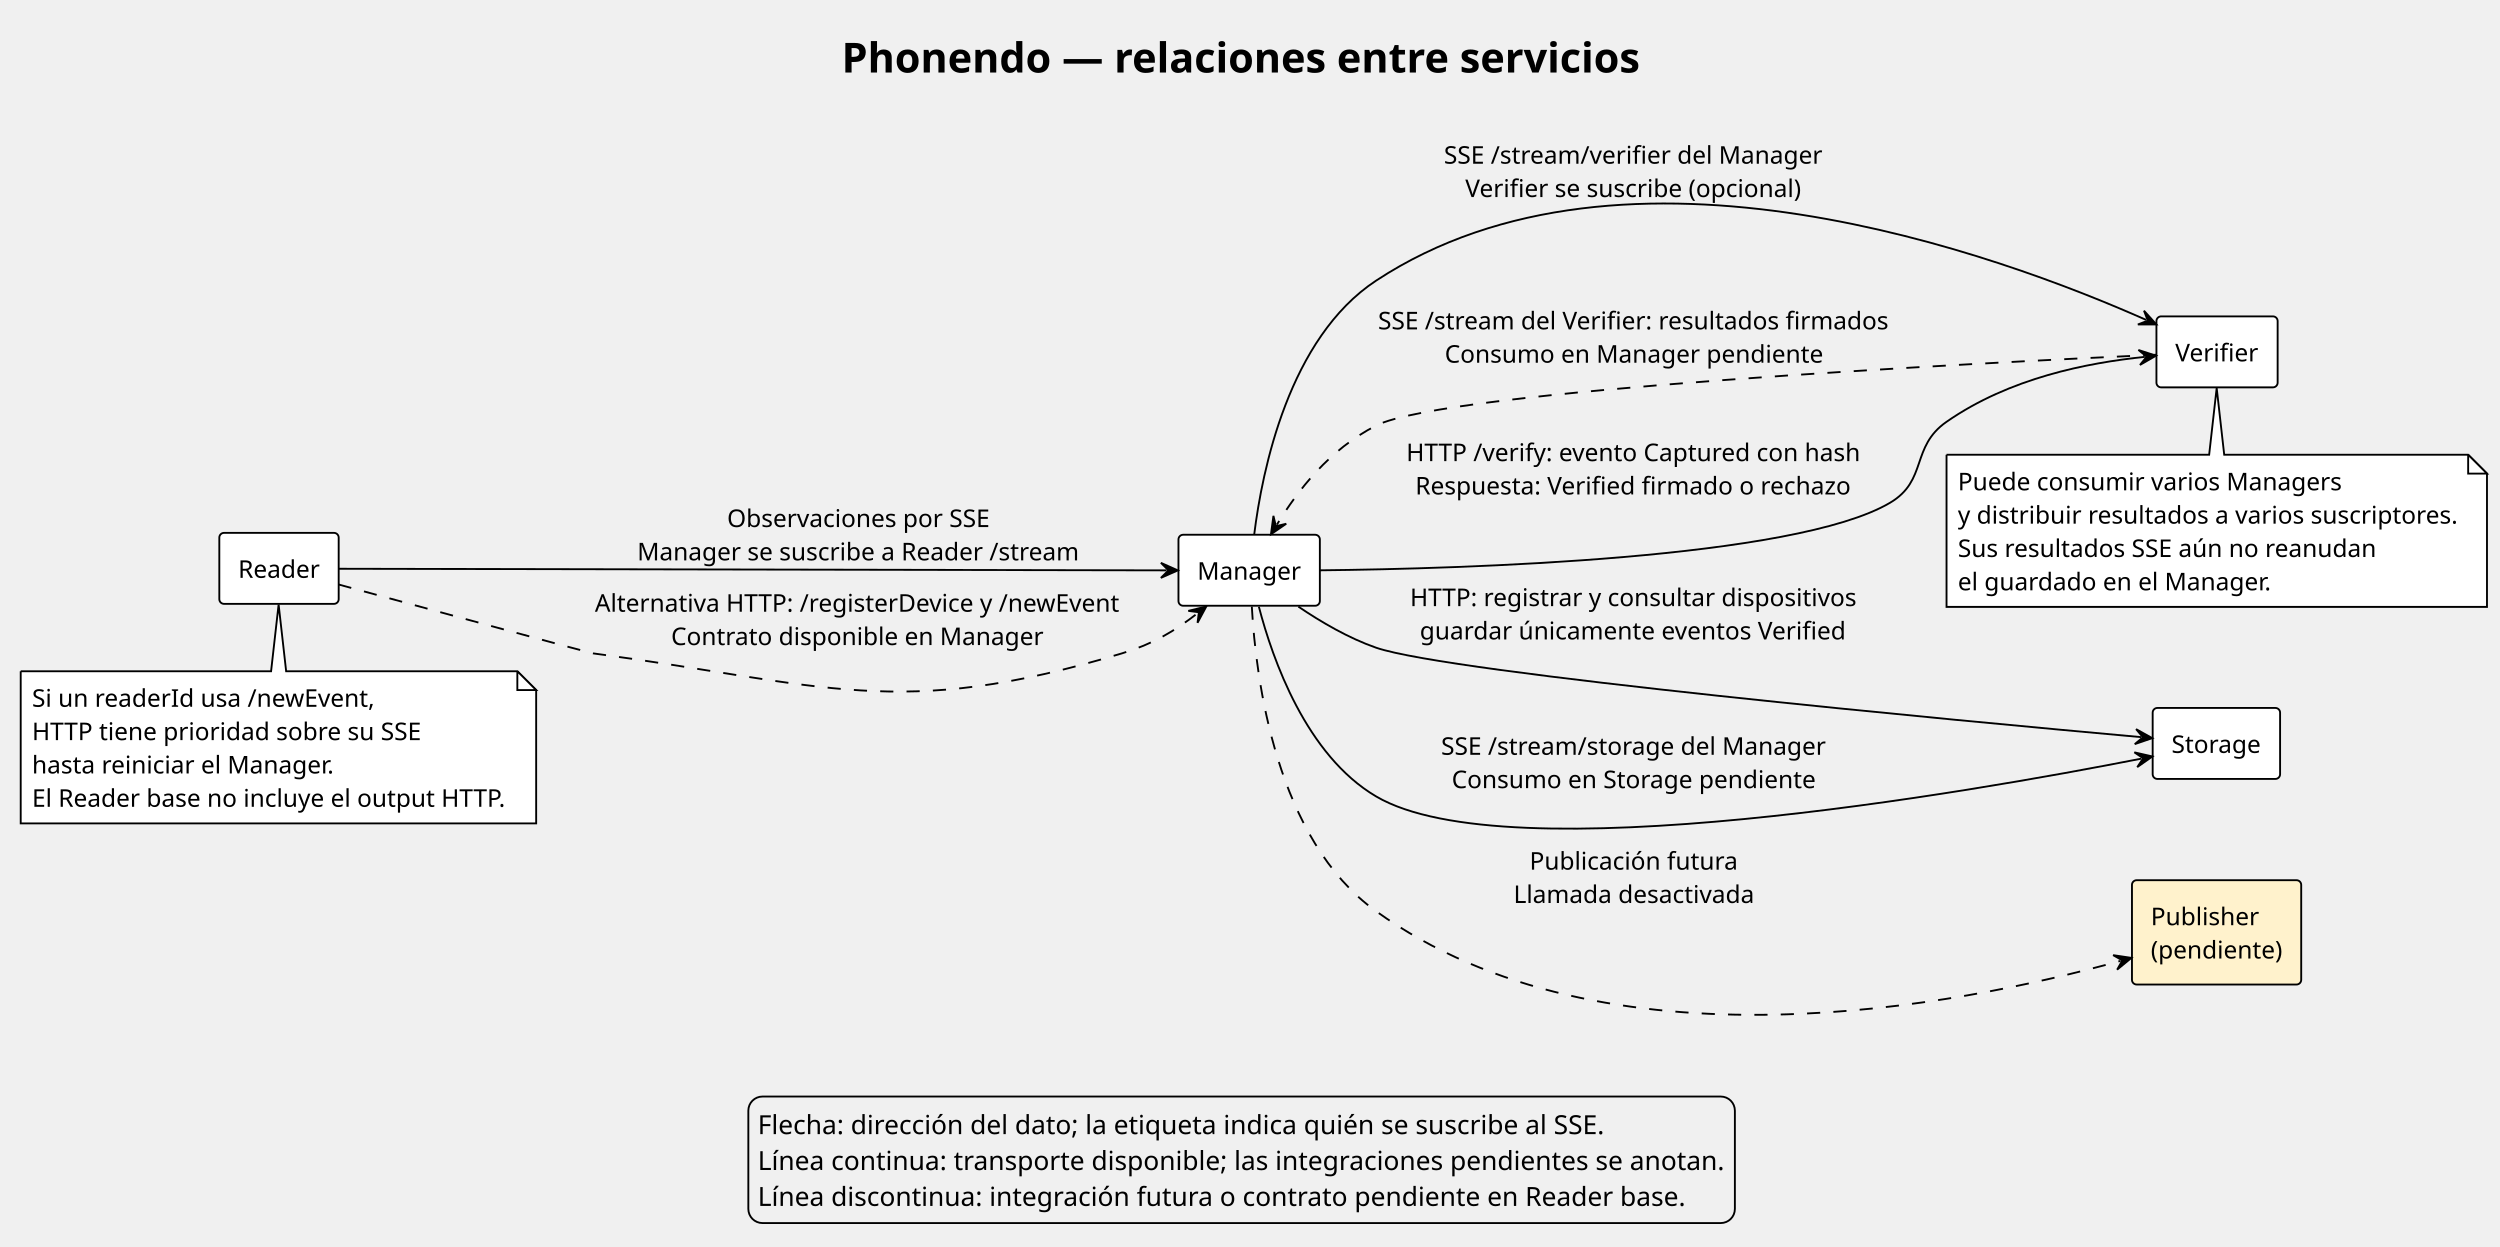
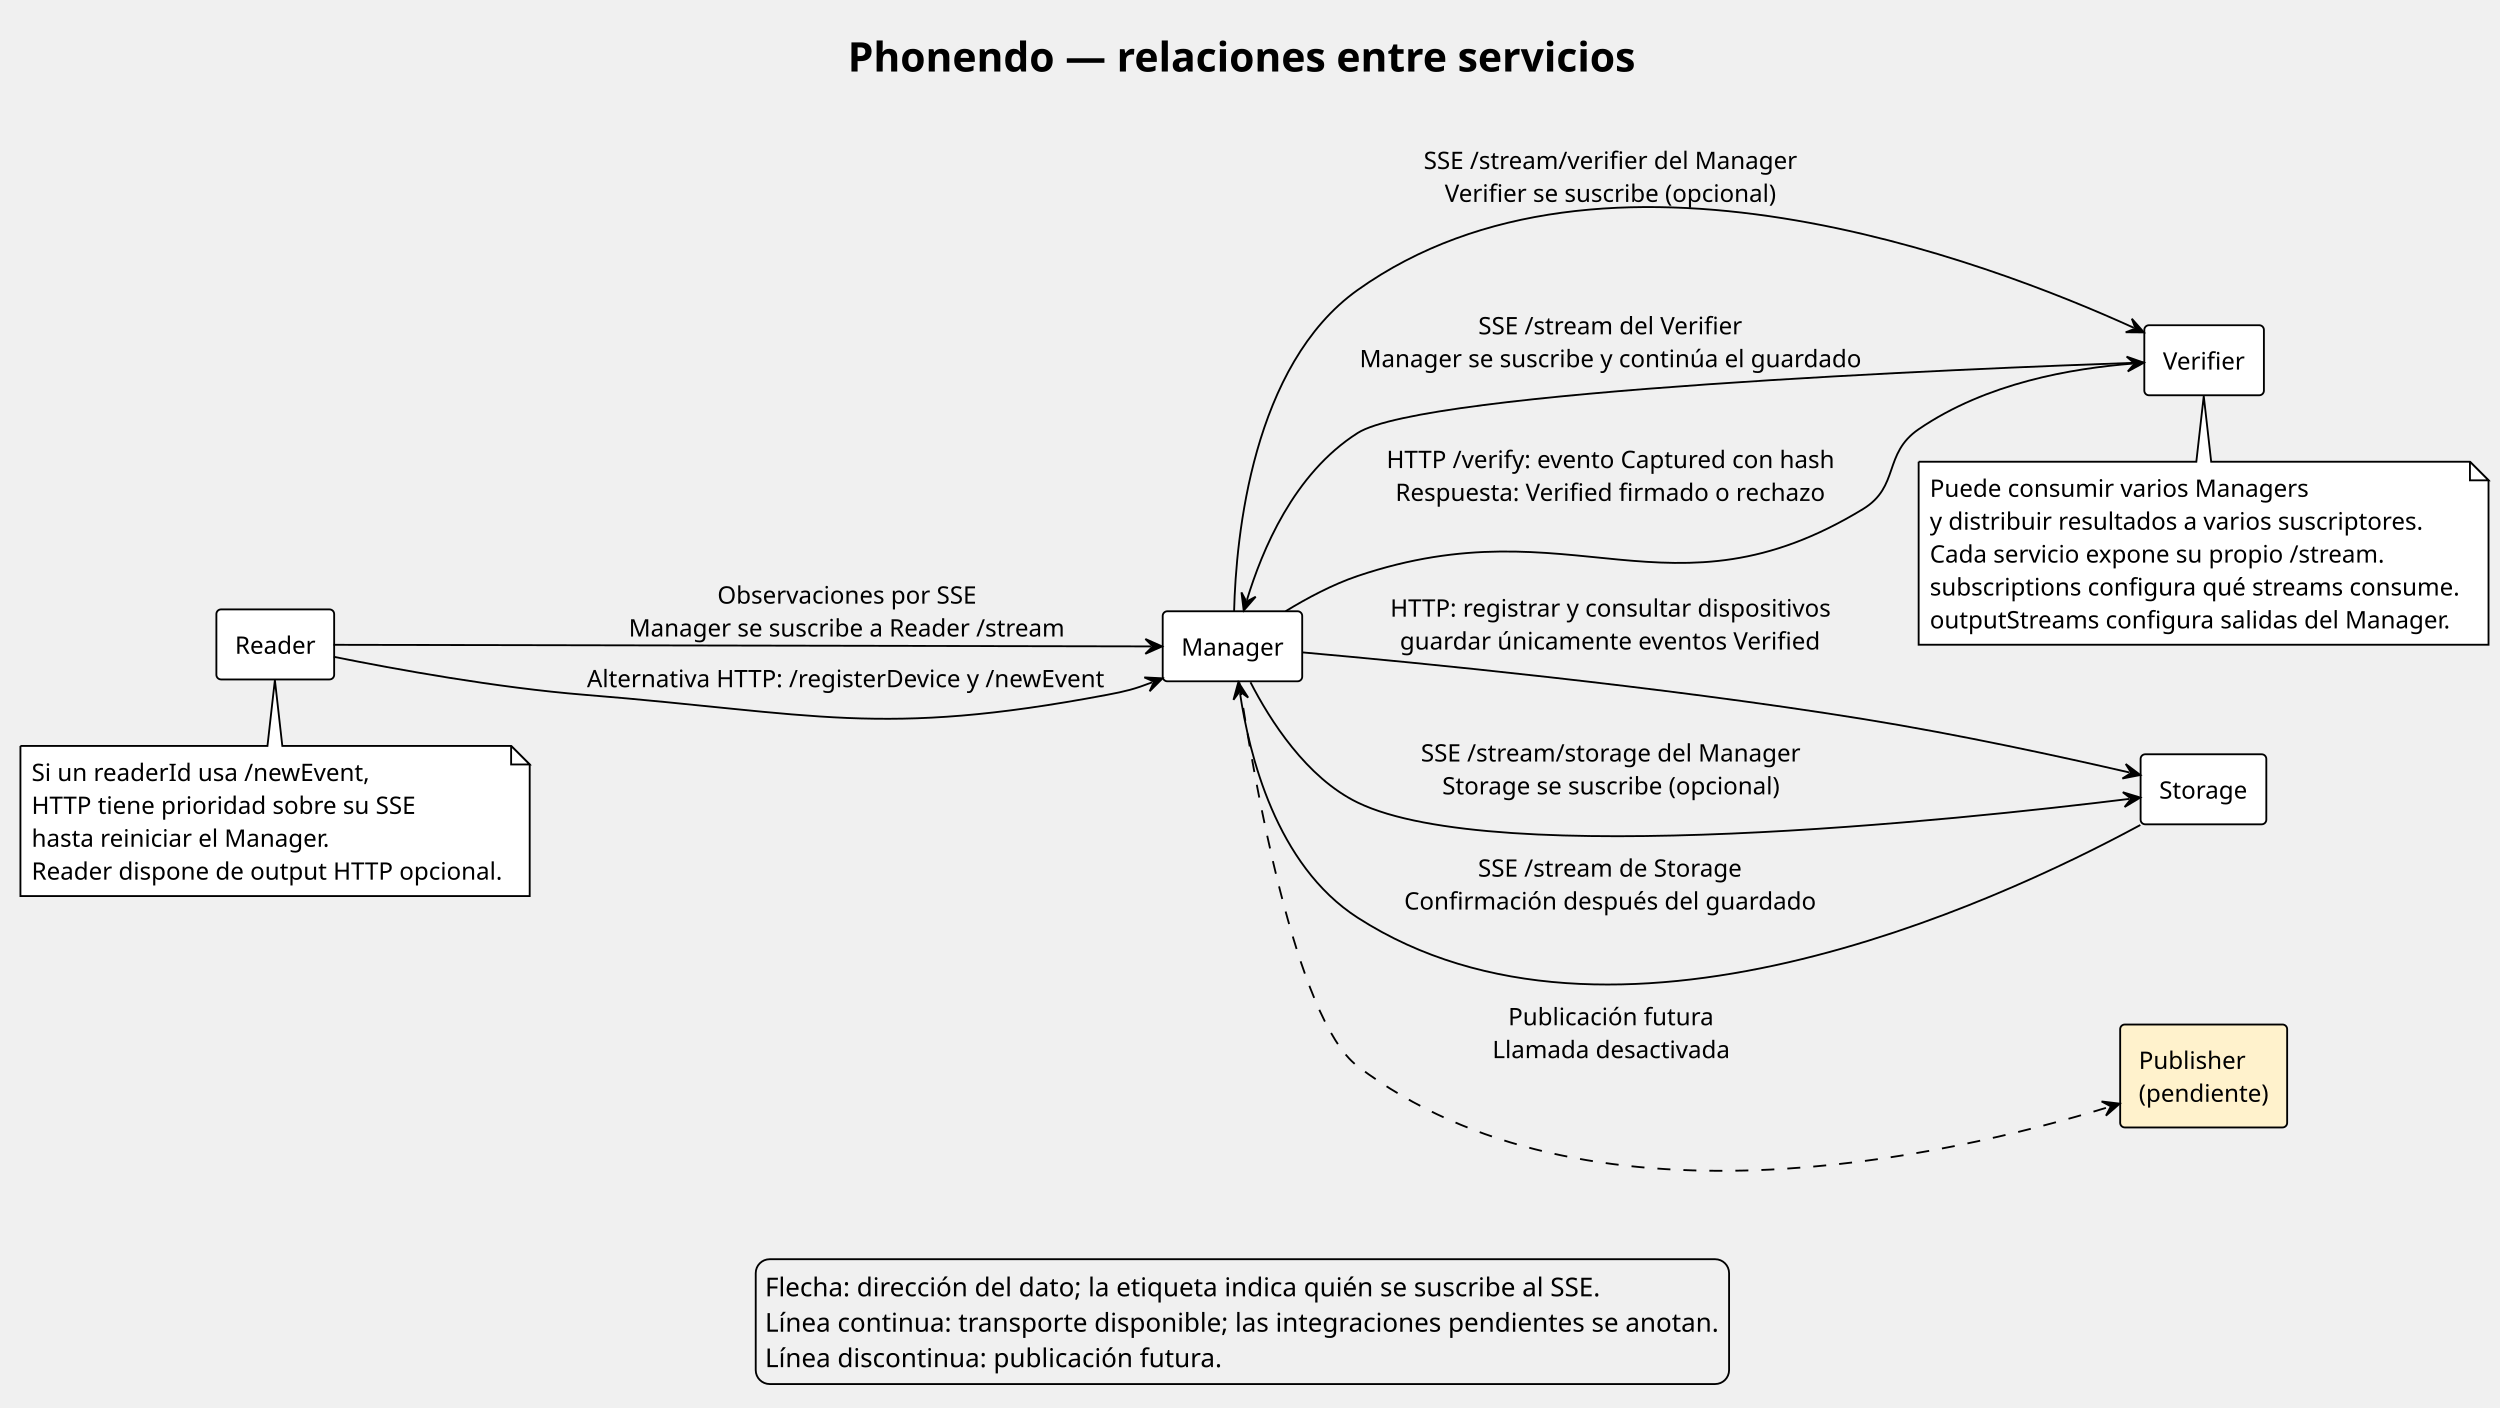
- <svg xmlns="http://www.w3.org/2000/svg" contentStyleType="text/css" data-diagram-type="DESCRIPTION" height="662px" preserveAspectRatio="none" style="width:1328px;height:662px;background:#FFFFFF;" version="1.1" viewBox="0 0 1328 662" width="1328px" zoomAndPan="magnify">
+ <svg xmlns="http://www.w3.org/2000/svg" contentStyleType="text/css" data-diagram-type="DESCRIPTION" height="758px" preserveAspectRatio="none" style="width:1346px;height:758px;background:#FFFFFF;" version="1.1" viewBox="0 0 1346 758" width="1346px" zoomAndPan="magnify">
  <defs />
  <g>
-     <text fill="#000000" font-family="Verdana" font-size="22" font-weight="bold" lengthAdjust="spacing" textLength="424.953" x="447.065" y="38.518">Phonendo — relaciones entre servicios</text>
+     <text fill="#000000" font-family="Verdana" font-size="22" font-weight="bold" lengthAdjust="spacing" textLength="424.953" x="456.432" y="38.518">Phonendo — relaciones entre servicios</text>
    <g class="entity" data-entity="R" data-source-line="8" data-uid="ent0002" id="entity_R">
-       <rect fill="#FFFFFF" height="37.706" rx="2.5" ry="2.5" style="stroke:#000000;stroke-width:1;" width="63.407" x="116.5" y="283.064" />
-       <text fill="#000000" font-family="Verdana" font-size="13" lengthAdjust="spacing" textLength="43.407" x="126.5" y="306.961">Reader</text>
+       <rect fill="#FFFFFF" height="37.706" rx="2.5" ry="2.5" style="stroke:#000000;stroke-width:1;" width="63.407" x="116.5" y="328.104" />
+       <text fill="#000000" font-family="Verdana" font-size="13" lengthAdjust="spacing" textLength="43.407" x="126.5" y="352.001">Reader</text>
    </g>
    <g class="entity" data-entity="M" data-source-line="9" data-uid="ent0003" id="entity_M">
-       <rect fill="#FFFFFF" height="37.706" rx="2.5" ry="2.5" style="stroke:#000000;stroke-width:1;" width="75.107" x="626" y="284.064" />
-       <text fill="#000000" font-family="Verdana" font-size="13" lengthAdjust="spacing" textLength="55.107" x="636" y="307.961">Manager</text>
+       <rect fill="#FFFFFF" height="37.706" rx="2.5" ry="2.5" style="stroke:#000000;stroke-width:1;" width="75.107" x="626" y="329.104" />
+       <text fill="#000000" font-family="Verdana" font-size="13" lengthAdjust="spacing" textLength="55.107" x="636" y="353.001">Manager</text>
    </g>
    <g class="entity" data-entity="V" data-source-line="10" data-uid="ent0004" id="entity_V">
-       <rect fill="#FFFFFF" height="37.706" rx="2.5" ry="2.5" style="stroke:#000000;stroke-width:1;" width="64.382" x="1145.5" y="168.064" />
-       <text fill="#000000" font-family="Verdana" font-size="13" lengthAdjust="spacing" textLength="44.382" x="1155.5" y="191.961">Verifier</text>
+       <rect fill="#FFFFFF" height="37.706" rx="2.5" ry="2.5" style="stroke:#000000;stroke-width:1;" width="64.382" x="1154.5" y="175.104" />
+       <text fill="#000000" font-family="Verdana" font-size="13" lengthAdjust="spacing" textLength="44.382" x="1164.5" y="199.001">Verifier</text>
    </g>
    <g class="entity" data-entity="S" data-source-line="11" data-uid="ent0005" id="entity_S">
-       <rect fill="#FFFFFF" height="37.706" rx="2.5" ry="2.5" style="stroke:#000000;stroke-width:1;" width="67.684" x="1143.5" y="376.064" />
-       <text fill="#000000" font-family="Verdana" font-size="13" lengthAdjust="spacing" textLength="47.684" x="1153.5" y="399.961">Storage</text>
+       <rect fill="#FFFFFF" height="37.706" rx="2.5" ry="2.5" style="stroke:#000000;stroke-width:1;" width="67.684" x="1152.5" y="406.104" />
+       <text fill="#000000" font-family="Verdana" font-size="13" lengthAdjust="spacing" textLength="47.684" x="1162.5" y="430.001">Storage</text>
    </g>
    <g class="entity" data-entity="P" data-source-line="12" data-uid="ent0006" id="entity_P">
-       <rect fill="#FFF2CC" height="55.412" rx="2.5" ry="2.5" style="stroke:#000000;stroke-width:1;" width="89.901" x="1132.5" y="467.564" />
-       <text fill="#000000" font-family="Verdana" font-size="13" lengthAdjust="spacing" textLength="57.564" x="1142.5" y="491.461">Publisher</text>
-       <text fill="#000000" font-family="Verdana" font-size="13" lengthAdjust="spacing" textLength="69.901" x="1142.5" y="509.167">(pendiente)</text>
+       <rect fill="#FFF2CC" height="55.412" rx="2.5" ry="2.5" style="stroke:#000000;stroke-width:1;" width="89.901" x="1141.5" y="551.604" />
+       <text fill="#000000" font-family="Verdana" font-size="13" lengthAdjust="spacing" textLength="57.564" x="1151.5" y="575.501">Publisher</text>
+       <text fill="#000000" font-family="Verdana" font-size="13" lengthAdjust="spacing" textLength="69.901" x="1151.5" y="593.207">(pendiente)</text>
    </g>
-     <g class="entity" data-entity="GMN15" data-source-line="24" data-uid="ent0016" id="entity_GMN15">
-       <path d="M11,356.564 L11,437.388 A0,0 0 0 0 11,437.388 L284.811,437.388 A0,0 0 0 0 284.811,437.388 L284.811,366.564 L274.811,356.564 L152,356.564 L148,321.114 L144,356.564 L11,356.564 A0,0 0 0 0 11,356.564" fill="#FFFFFF" style="stroke:#000000;stroke-width:1;" />
-       <path d="M274.811,356.564 L274.811,366.564 L284.811,366.564 L274.811,356.564" fill="#FFFFFF" style="stroke:#000000;stroke-width:1;" />
-       <text fill="#000000" font-family="Verdana" font-size="13" lengthAdjust="spacing" textLength="182.52" x="17" y="375.461">Si un readerId usa /newEvent,</text>
-       <text fill="#000000" font-family="Verdana" font-size="13" lengthAdjust="spacing" textLength="206.739" x="17" y="393.167">HTTP tiene prioridad sobre su SSE</text>
-       <text fill="#000000" font-family="Verdana" font-size="13" lengthAdjust="spacing" textLength="162.656" x="17" y="410.873">hasta reiniciar el Manager.</text>
-       <text fill="#000000" font-family="Verdana" font-size="13" lengthAdjust="spacing" textLength="252.811" x="17" y="428.579">El Reader base no incluye el output HTTP.</text>
+     <g class="entity" data-entity="GMN16" data-source-line="25" data-uid="ent0017" id="entity_GMN16">
+       <path d="M11,401.604 L11,482.428 A0,0 0 0 0 11,482.428 L285.188,482.428 A0,0 0 0 0 285.188,482.428 L285.188,411.604 L275.188,401.604 L152,401.604 L148,366.154 L144,401.604 L11,401.604 A0,0 0 0 0 11,401.604" fill="#FFFFFF" style="stroke:#000000;stroke-width:1;" />
+       <path d="M275.188,401.604 L275.188,411.604 L285.188,411.604 L275.188,401.604" fill="#FFFFFF" style="stroke:#000000;stroke-width:1;" />
+       <text fill="#000000" font-family="Verdana" font-size="13" lengthAdjust="spacing" textLength="182.52" x="17" y="420.501">Si un readerId usa /newEvent,</text>
+       <text fill="#000000" font-family="Verdana" font-size="13" lengthAdjust="spacing" textLength="206.739" x="17" y="438.207">HTTP tiene prioridad sobre su SSE</text>
+       <text fill="#000000" font-family="Verdana" font-size="13" lengthAdjust="spacing" textLength="162.656" x="17" y="455.913">hasta reiniciar el Manager.</text>
+       <text fill="#000000" font-family="Verdana" font-size="13" lengthAdjust="spacing" textLength="253.188" x="17" y="473.619">Reader dispone de output HTTP opcional.</text>
    </g>
-     <g class="entity" data-entity="GMN18" data-source-line="31" data-uid="ent0019" id="entity_GMN18">
-       <path d="M1034,241.564 L1034,322.388 A0,0 0 0 0 1034,322.388 L1321.084,322.388 A0,0 0 0 0 1321.084,322.388 L1321.084,251.564 L1311.084,241.564 L1181.5,241.564 L1177.5,206.114 L1173.5,241.564 L1034,241.564 A0,0 0 0 0 1034,241.564" fill="#FFFFFF" style="stroke:#000000;stroke-width:1;" />
-       <path d="M1311.084,241.564 L1311.084,251.564 L1321.084,251.564 L1311.084,241.564" fill="#FFFFFF" style="stroke:#000000;stroke-width:1;" />
-       <text fill="#000000" font-family="Verdana" font-size="13" lengthAdjust="spacing" textLength="204.022" x="1040" y="260.461">Puede consumir varios Managers</text>
-       <text fill="#000000" font-family="Verdana" font-size="13" lengthAdjust="spacing" textLength="266.084" x="1040" y="278.167">y distribuir resultados a varios suscriptores.</text>
-       <text fill="#000000" font-family="Verdana" font-size="13" lengthAdjust="spacing" textLength="222.833" x="1040" y="295.873">Sus resultados SSE aún no reanudan</text>
-       <text fill="#000000" font-family="Verdana" font-size="13" lengthAdjust="spacing" textLength="168.688" x="1040" y="313.579">el guardado en el Manager.</text>
+     <g class="entity" data-entity="GMN19" data-source-line="32" data-uid="ent0020" id="entity_GMN19">
+       <path d="M1033,248.604 L1033,347.134 A0,0 0 0 0 1033,347.134 L1339.818,347.134 A0,0 0 0 0 1339.818,347.134 L1339.818,258.604 L1329.818,248.604 L1190.5,248.604 L1186.5,213.244 L1182.5,248.604 L1033,248.604 A0,0 0 0 0 1033,248.604" fill="#FFFFFF" style="stroke:#000000;stroke-width:1;" />
+       <path d="M1329.818,248.604 L1329.818,258.604 L1339.818,258.604 L1329.818,248.604" fill="#FFFFFF" style="stroke:#000000;stroke-width:1;" />
+       <text fill="#000000" font-family="Verdana" font-size="13" lengthAdjust="spacing" textLength="204.022" x="1039" y="267.501">Puede consumir varios Managers</text>
+       <text fill="#000000" font-family="Verdana" font-size="13" lengthAdjust="spacing" textLength="266.084" x="1039" y="285.207">y distribuir resultados a varios suscriptores.</text>
+       <text fill="#000000" font-family="Verdana" font-size="13" lengthAdjust="spacing" textLength="245.57" x="1039" y="302.913">Cada servicio expone su propio /stream.</text>
+       <text fill="#000000" font-family="Verdana" font-size="13" lengthAdjust="spacing" textLength="285.818" x="1039" y="320.619">subscriptions configura qué streams consume.</text>
+       <text fill="#000000" font-family="Verdana" font-size="13" lengthAdjust="spacing" textLength="282.711" x="1039" y="338.325">outputStreams configura salidas del Manager.</text>
    </g>
    <g class="link" data-entity-1="R" data-entity-2="M" data-source-line="14" data-uid="lnk7" id="link_R_M">
-       <path d="M179.58,302.124 C268.86,302.294 522.92,302.792 619.67,302.982" fill="none" id="R-to-M" style="stroke:#000000;stroke-width:1;" />
-       <polygon fill="#000000" points="625.67,302.994,616.678,298.976,620.67,302.984,616.662,306.976,625.67,302.994" style="stroke:#000000;stroke-width:1;" />
-       <text fill="#000000" font-family="Verdana" font-size="13" lengthAdjust="spacing" textLength="139.516" x="386.216" y="279.961">Observaciones por SSE</text>
-       <text fill="#000000" font-family="Verdana" font-size="13" lengthAdjust="spacing" textLength="234.949" x="338.5" y="297.667">Manager se suscribe a Reader /stream</text>
+       <path d="M179.58,347.164 C268.86,347.344 522.92,347.832 619.67,348.022" fill="none" id="R-to-M" style="stroke:#000000;stroke-width:1;" />
+       <polygon fill="#000000" points="625.67,348.034,616.678,344.016,620.67,348.024,616.662,352.016,625.67,348.034" style="stroke:#000000;stroke-width:1;" />
+       <text fill="#000000" font-family="Verdana" font-size="13" lengthAdjust="spacing" textLength="139.516" x="386.216" y="325.001">Observaciones por SSE</text>
+       <text fill="#000000" font-family="Verdana" font-size="13" lengthAdjust="spacing" textLength="234.949" x="338.5" y="342.707">Manager se suscribe a Reader /stream</text>
    </g>
    <g class="link" data-entity-1="R" data-entity-2="M" data-source-line="15" data-uid="lnk8" id="link_R_M">
-       <path d="M179.83,310.474 C227.36,323.434 313.29,346.834 315,347.064 C438.8,363.544 476.41,383.044 596,347.064 C612.44,342.114 623.807,335.319 636.057,325.829" fill="none" id="R-to-M-1" style="stroke:#000000;stroke-width:1;stroke-dasharray:7.0,7.0;" />
-       <polygon fill="#000000" points="640.8,322.154,631.236,324.504,636.847,325.216,636.135,330.828,640.8,322.154" style="stroke:#000000;stroke-width:1;" />
-       <text fill="#000000" font-family="Verdana" font-size="13" lengthAdjust="spacing" textLength="279.084" x="316" y="324.961">Alternativa HTTP: /registerDevice y /newEvent</text>
-       <text fill="#000000" font-family="Verdana" font-size="13" lengthAdjust="spacing" textLength="198.146" x="356.469" y="342.667">Contrato disponible en Manager</text>
+       <path d="M179.72,353.634 C212.9,360.314 267.42,370.264 315,374.104 C439.48,384.164 473.27,397.244 596,374.104 C605.99,372.224 610.802,371.043 620.342,367.363" fill="none" id="R-to-M-1" style="stroke:#000000;stroke-width:1;" />
+       <polygon fill="#000000" points="625.94,365.204,616.104,364.711,621.275,367.004,618.983,372.175,625.94,365.204" style="stroke:#000000;stroke-width:1;" />
+       <text fill="#000000" font-family="Verdana" font-size="13" lengthAdjust="spacing" textLength="279.084" x="316" y="370.001">Alternativa HTTP: /registerDevice y /newEvent</text>
    </g>
    <g class="link" data-entity-1="M" data-entity-2="V" data-source-line="16" data-uid="lnk9" id="link_M_V">
-       <path d="M701.1,302.954 C778.02,302.124 953.48,296.914 1004,267.064 C1024.06,255.214 1014.87,237.374 1034,224.064 C1067.47,200.784 1108.582,192.765 1139.322,189.565" fill="none" id="M-to-V" style="stroke:#000000;stroke-width:1;" />
-       <polygon fill="#000000" points="1145.29,188.944,1135.924,185.898,1140.317,189.462,1136.753,193.855,1145.29,188.944" style="stroke:#000000;stroke-width:1;" />
-       <text fill="#000000" font-family="Verdana" font-size="13" lengthAdjust="spacing" textLength="241.449" x="747" y="244.961">HTTP /verify: evento Captured con hash</text>
-       <text fill="#000000" font-family="Verdana" font-size="13" lengthAdjust="spacing" textLength="231.842" x="751.803" y="262.667">Respuesta: Verified firmado o rechazo</text>
+       <path d="M692.16,329.094 C703.69,322.044 717.52,314.654 731,310.104 C846.55,271.124 898.83,337.494 1003,274.104 C1022.91,261.994 1013.77,244.264 1033,231.104 C1069.66,206.044 1115.479,198.37 1148.279,195.76" fill="none" id="M-to-V" style="stroke:#000000;stroke-width:1;" />
+       <polygon fill="#000000" points="1154.26,195.284,1144.971,192.011,1149.276,195.681,1145.606,199.985,1154.26,195.284" style="stroke:#000000;stroke-width:1;" />
+       <text fill="#000000" font-family="Verdana" font-size="13" lengthAdjust="spacing" textLength="241.449" x="746.5" y="252.001">HTTP /verify: evento Captured con hash</text>
+       <text fill="#000000" font-family="Verdana" font-size="13" lengthAdjust="spacing" textLength="231.842" x="751.303" y="269.707">Respuesta: Verified firmado o rechazo</text>
    </g>
    <g class="link" data-entity-1="M" data-entity-2="V" data-source-line="17" data-uid="lnk10" id="link_M_V">
-       <path d="M666.23,283.964 C670.45,249.934 684.64,179.544 731,149.064 C863.48,61.964 1062.666,135.611 1140.005,169.921" fill="none" id="M-to-V-1" style="stroke:#000000;stroke-width:1;" />
-       <polygon fill="#000000" points="1145.49,172.354,1138.885,165.048,1140.92,170.327,1135.641,172.361,1145.49,172.354" style="stroke:#000000;stroke-width:1;" />
-       <text fill="#000000" font-family="Verdana" font-size="13" lengthAdjust="spacing" textLength="201.357" x="767" y="86.961">SSE /stream/verifier del Manager</text>
-       <text fill="#000000" font-family="Verdana" font-size="13" lengthAdjust="spacing" textLength="178.659" x="778.349" y="104.667">Verifier se suscribe (opcional)</text>
+       <path d="M664.44,328.944 C665.48,288.854 674.24,196.514 731,156.104 C863.23,61.964 1069.678,140.48 1148.858,176.49" fill="none" id="M-to-V-1" style="stroke:#000000;stroke-width:1;" />
+       <polygon fill="#000000" points="1154.32,178.974,1147.783,171.607,1149.769,176.904,1144.472,178.889,1154.32,178.974" style="stroke:#000000;stroke-width:1;" />
+       <text fill="#000000" font-family="Verdana" font-size="13" lengthAdjust="spacing" textLength="201.357" x="766.5" y="91.001">SSE /stream/verifier del Manager</text>
+       <text fill="#000000" font-family="Verdana" font-size="13" lengthAdjust="spacing" textLength="178.659" x="777.849" y="108.707">Verifier se suscribe (opcional)</text>
    </g>
    <g class="link" data-entity-1="V" data-entity-2="M" data-source-line="18" data-uid="lnk11" id="link_V_M">
-       <path d="M1145.46,188.434 C1050.44,192.804 767.72,207.274 731,226.064 C706,238.854 689.542,260.352 678.282,278.672" fill="none" id="V-to-M" style="stroke:#000000;stroke-width:1;stroke-dasharray:7.0,7.0;" />
-       <polygon fill="#000000" points="675.14,283.784,683.26,278.211,677.758,279.524,676.445,274.022,675.14,283.784" style="stroke:#000000;stroke-width:1;" />
-       <text fill="#000000" font-family="Verdana" font-size="13" lengthAdjust="spacing" textLength="271.973" x="732" y="174.961">SSE /stream del Verifier: resultados firmados</text>
-       <text fill="#000000" font-family="Verdana" font-size="13" lengthAdjust="spacing" textLength="201.11" x="767.432" y="192.667">Consumo en Manager pendiente</text>
+       <path d="M1154.35,195.124 C1057.6,198.514 766.59,210.494 731,233.104 C696.35,255.124 679.494,296.386 671.364,322.976" fill="none" id="V-to-M" style="stroke:#000000;stroke-width:1;" />
+       <polygon fill="#000000" points="669.61,328.714,676.067,321.277,671.072,323.933,668.416,318.938,669.61,328.714" style="stroke:#000000;stroke-width:1;" />
+       <text fill="#000000" font-family="Verdana" font-size="13" lengthAdjust="spacing" textLength="142.61" x="795.908" y="180.001">SSE /stream del Verifier</text>
+       <text fill="#000000" font-family="Verdana" font-size="13" lengthAdjust="spacing" textLength="270.426" x="732" y="197.707">Manager se suscribe y continúa el guardado</text>
    </g>
    <g class="link" data-entity-1="M" data-entity-2="S" data-source-line="19" data-uid="lnk12" id="link_M_S">
-       <path d="M689.7,322.244 C701.6,330.324 716.39,339.004 731,344.064 C769.76,357.484 1040.654,382.834 1137.324,391.565" fill="none" id="M-to-S" style="stroke:#000000;stroke-width:1;" />
-       <polygon fill="#000000" points="1143.3,392.104,1134.696,387.311,1138.32,391.654,1133.977,395.278,1143.3,392.104" style="stroke:#000000;stroke-width:1;" />
-       <text fill="#000000" font-family="Verdana" font-size="13" lengthAdjust="spacing" textLength="237.458" x="749" y="321.961">HTTP: registrar y consultar dispositivos</text>
-       <text fill="#000000" font-family="Verdana" font-size="13" lengthAdjust="spacing" textLength="227.084" x="754.187" y="339.667">guardar únicamente eventos Verified</text>
+       <path d="M701.22,351.244 C763.51,356.794 893.79,369.484 1003,387.104 C1055.56,395.594 1110.083,407.516 1146.523,415.916" fill="none" id="M-to-S" style="stroke:#000000;stroke-width:1;" />
+       <polygon fill="#000000" points="1152.37,417.264,1144.498,411.345,1147.498,416.141,1142.701,419.14,1152.37,417.264" style="stroke:#000000;stroke-width:1;" />
+       <text fill="#000000" font-family="Verdana" font-size="13" lengthAdjust="spacing" textLength="237.458" x="748.5" y="332.001">HTTP: registrar y consultar dispositivos</text>
+       <text fill="#000000" font-family="Verdana" font-size="13" lengthAdjust="spacing" textLength="227.084" x="753.687" y="349.707">guardar únicamente eventos Verified</text>
    </g>
    <g class="link" data-entity-1="M" data-entity-2="S" data-source-line="20" data-uid="lnk13" id="link_M_S">
-       <path d="M668.71,322.294 C675.99,350.254 693.86,401.184 731,423.064 C800.61,464.074 1046.462,420.86 1137.482,402.99" fill="none" id="M-to-S-1" style="stroke:#000000;stroke-width:1;" />
-       <polygon fill="#000000" points="1143.37,401.834,1133.768,399.643,1138.464,402.797,1135.309,407.493,1143.37,401.834" style="stroke:#000000;stroke-width:1;" />
-       <text fill="#000000" font-family="Verdana" font-size="13" lengthAdjust="spacing" textLength="204.945" x="765.5" y="400.961">SSE /stream/storage del Manager</text>
-       <text fill="#000000" font-family="Verdana" font-size="13" lengthAdjust="spacing" textLength="193.687" x="771.129" y="418.667">Consumo en Storage pendiente</text>
+       <path d="M673.26,367.334 C683.73,387.714 703.37,418.744 731,432.104 C805.15,467.974 1054.625,441.427 1146.385,430.137" fill="none" id="M-to-S-1" style="stroke:#000000;stroke-width:1;" />
+       <polygon fill="#000000" points="1152.34,429.404,1142.919,426.533,1147.377,430.015,1143.896,434.473,1152.34,429.404" style="stroke:#000000;stroke-width:1;" />
+       <text fill="#000000" font-family="Verdana" font-size="13" lengthAdjust="spacing" textLength="204.945" x="765" y="410.001">SSE /stream/storage del Manager</text>
+       <text fill="#000000" font-family="Verdana" font-size="13" lengthAdjust="spacing" textLength="181.961" x="776.492" y="427.707">Storage se suscribe (opcional)</text>
    </g>
-     <g class="link" data-entity-1="M" data-entity-2="P" data-source-line="21" data-uid="lnk14" id="link_M_P">
-       <path d="M664.97,322.224 C667.07,360.484 677.8,445.944 731,484.064 C853.01,571.484 1040.158,534.326 1126.448,510.426" fill="none" id="M-to-P" style="stroke:#000000;stroke-width:1;stroke-dasharray:7.0,7.0;" />
-       <polygon fill="#000000" points="1132.23,508.824,1122.489,507.372,1127.411,510.159,1124.624,515.081,1132.23,508.824" style="stroke:#000000;stroke-width:1;" />
-       <text fill="#000000" font-family="Verdana" font-size="13" lengthAdjust="spacing" textLength="110.903" x="812.495" y="461.961">Publicación futura</text>
-       <text fill="#000000" font-family="Verdana" font-size="13" lengthAdjust="spacing" textLength="127.894" x="804" y="479.667">Llamada desactivada</text>
+     <g class="link" data-entity-1="S" data-entity-2="M" data-source-line="21" data-uid="lnk14" id="link_S_M">
+       <path d="M1152.35,444.184 C1072.7,487.254 867.08,581.664 731,494.104 C686.85,465.704 672.557,405.907 667.616,373.217" fill="none" id="S-to-M" style="stroke:#000000;stroke-width:1;" />
+       <polygon fill="#000000" points="666.72,367.284,664.11,376.781,667.467,372.228,672.02,375.585,666.72,367.284" style="stroke:#000000;stroke-width:1;" />
+       <text fill="#000000" font-family="Verdana" font-size="13" lengthAdjust="spacing" textLength="142.558" x="795.747" y="472.001">SSE /stream de Storage</text>
+       <text fill="#000000" font-family="Verdana" font-size="13" lengthAdjust="spacing" textLength="222.053" x="756" y="489.707">Confirmación después del guardado</text>
    </g>
-     <rect fill="none" height="67.204" rx="7.5" ry="7.5" style="stroke:#000000;stroke-width:1;" width="524.05" x="397.517" y="582.484" />
-     <text fill="#000000" font-family="Verdana" font-size="14" lengthAdjust="spacing" textLength="449.958" x="402.517" y="602.45">Flecha: dirección del dato; la etiqueta indica quién se suscribe al SSE.</text>
-     <text fill="#000000" font-family="Verdana" font-size="14" lengthAdjust="spacing" textLength="514.05" x="402.517" y="621.518">Línea continua: transporte disponible; las integraciones pendientes se anotan.</text>
-     <text fill="#000000" font-family="Verdana" font-size="14" lengthAdjust="spacing" textLength="493.694" x="402.517" y="640.586">Línea discontinua: integración futura o contrato pendiente en Reader base.</text>
+     <g class="link" data-entity-1="M" data-entity-2="P" data-source-line="22" data-uid="lnk15" id="link_M_P">
+       <path d="M667.22,367.334 C674.71,417.204 697.33,548.624 731,574.104 C853.7,666.964 1047.445,623.026 1135.544,595.966" fill="none" id="M-to-P" style="stroke:#000000;stroke-width:1;stroke-dasharray:7.0,7.0;" />
+       <polygon fill="#000000" points="1141.28,594.204,1131.502,593.023,1136.5,595.672,1133.851,600.67,1141.28,594.204" style="stroke:#000000;stroke-width:1;" />
+       <text fill="#000000" font-family="Verdana" font-size="13" lengthAdjust="spacing" textLength="110.903" x="811.995" y="552.001">Publicación futura</text>
+       <text fill="#000000" font-family="Verdana" font-size="13" lengthAdjust="spacing" textLength="127.894" x="803.5" y="569.707">Llamada desactivada</text>
+     </g>
+     <rect fill="none" height="67.204" rx="7.5" ry="7.5" style="stroke:#000000;stroke-width:1;" width="524.05" x="406.884" y="677.964" />
+     <text fill="#000000" font-family="Verdana" font-size="14" lengthAdjust="spacing" textLength="449.958" x="411.884" y="697.93">Flecha: dirección del dato; la etiqueta indica quién se suscribe al SSE.</text>
+     <text fill="#000000" font-family="Verdana" font-size="14" lengthAdjust="spacing" textLength="514.05" x="411.884" y="716.998">Línea continua: transporte disponible; las integraciones pendientes se anotan.</text>
+     <text fill="#000000" font-family="Verdana" font-size="14" lengthAdjust="spacing" textLength="246.301" x="411.884" y="736.066">Línea discontinua: publicación futura.</text>
  </g>
</svg>
